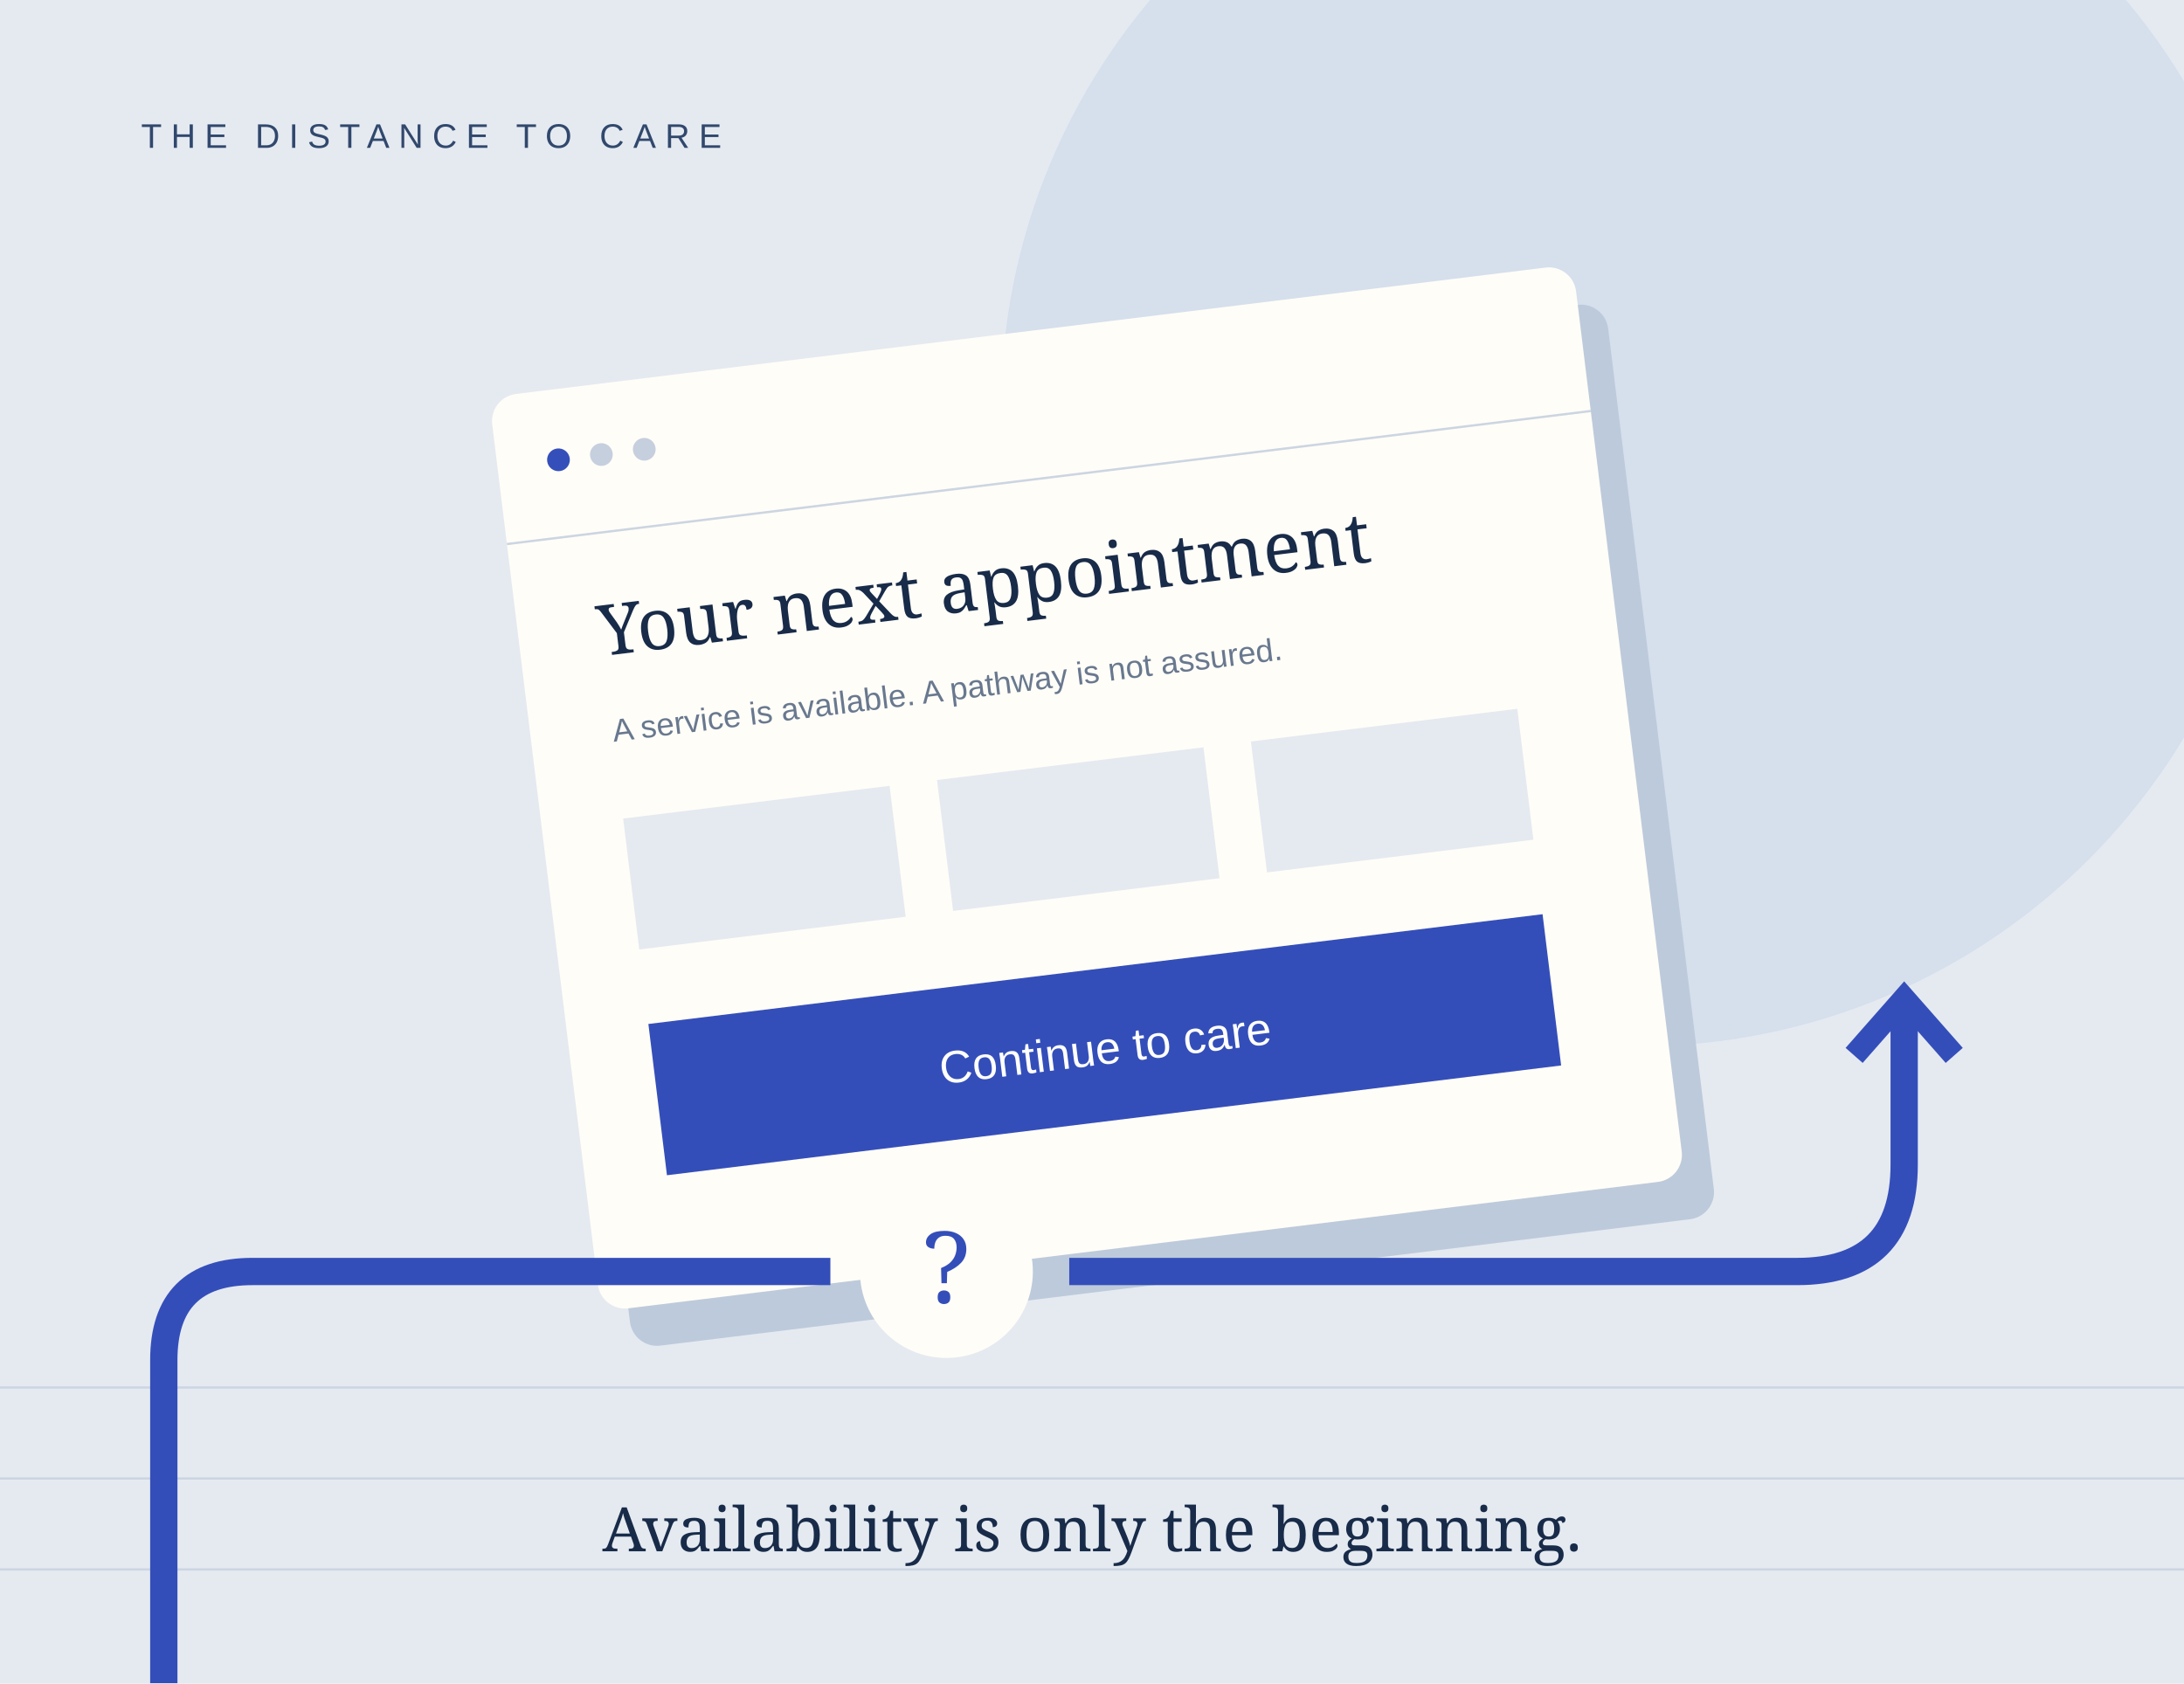
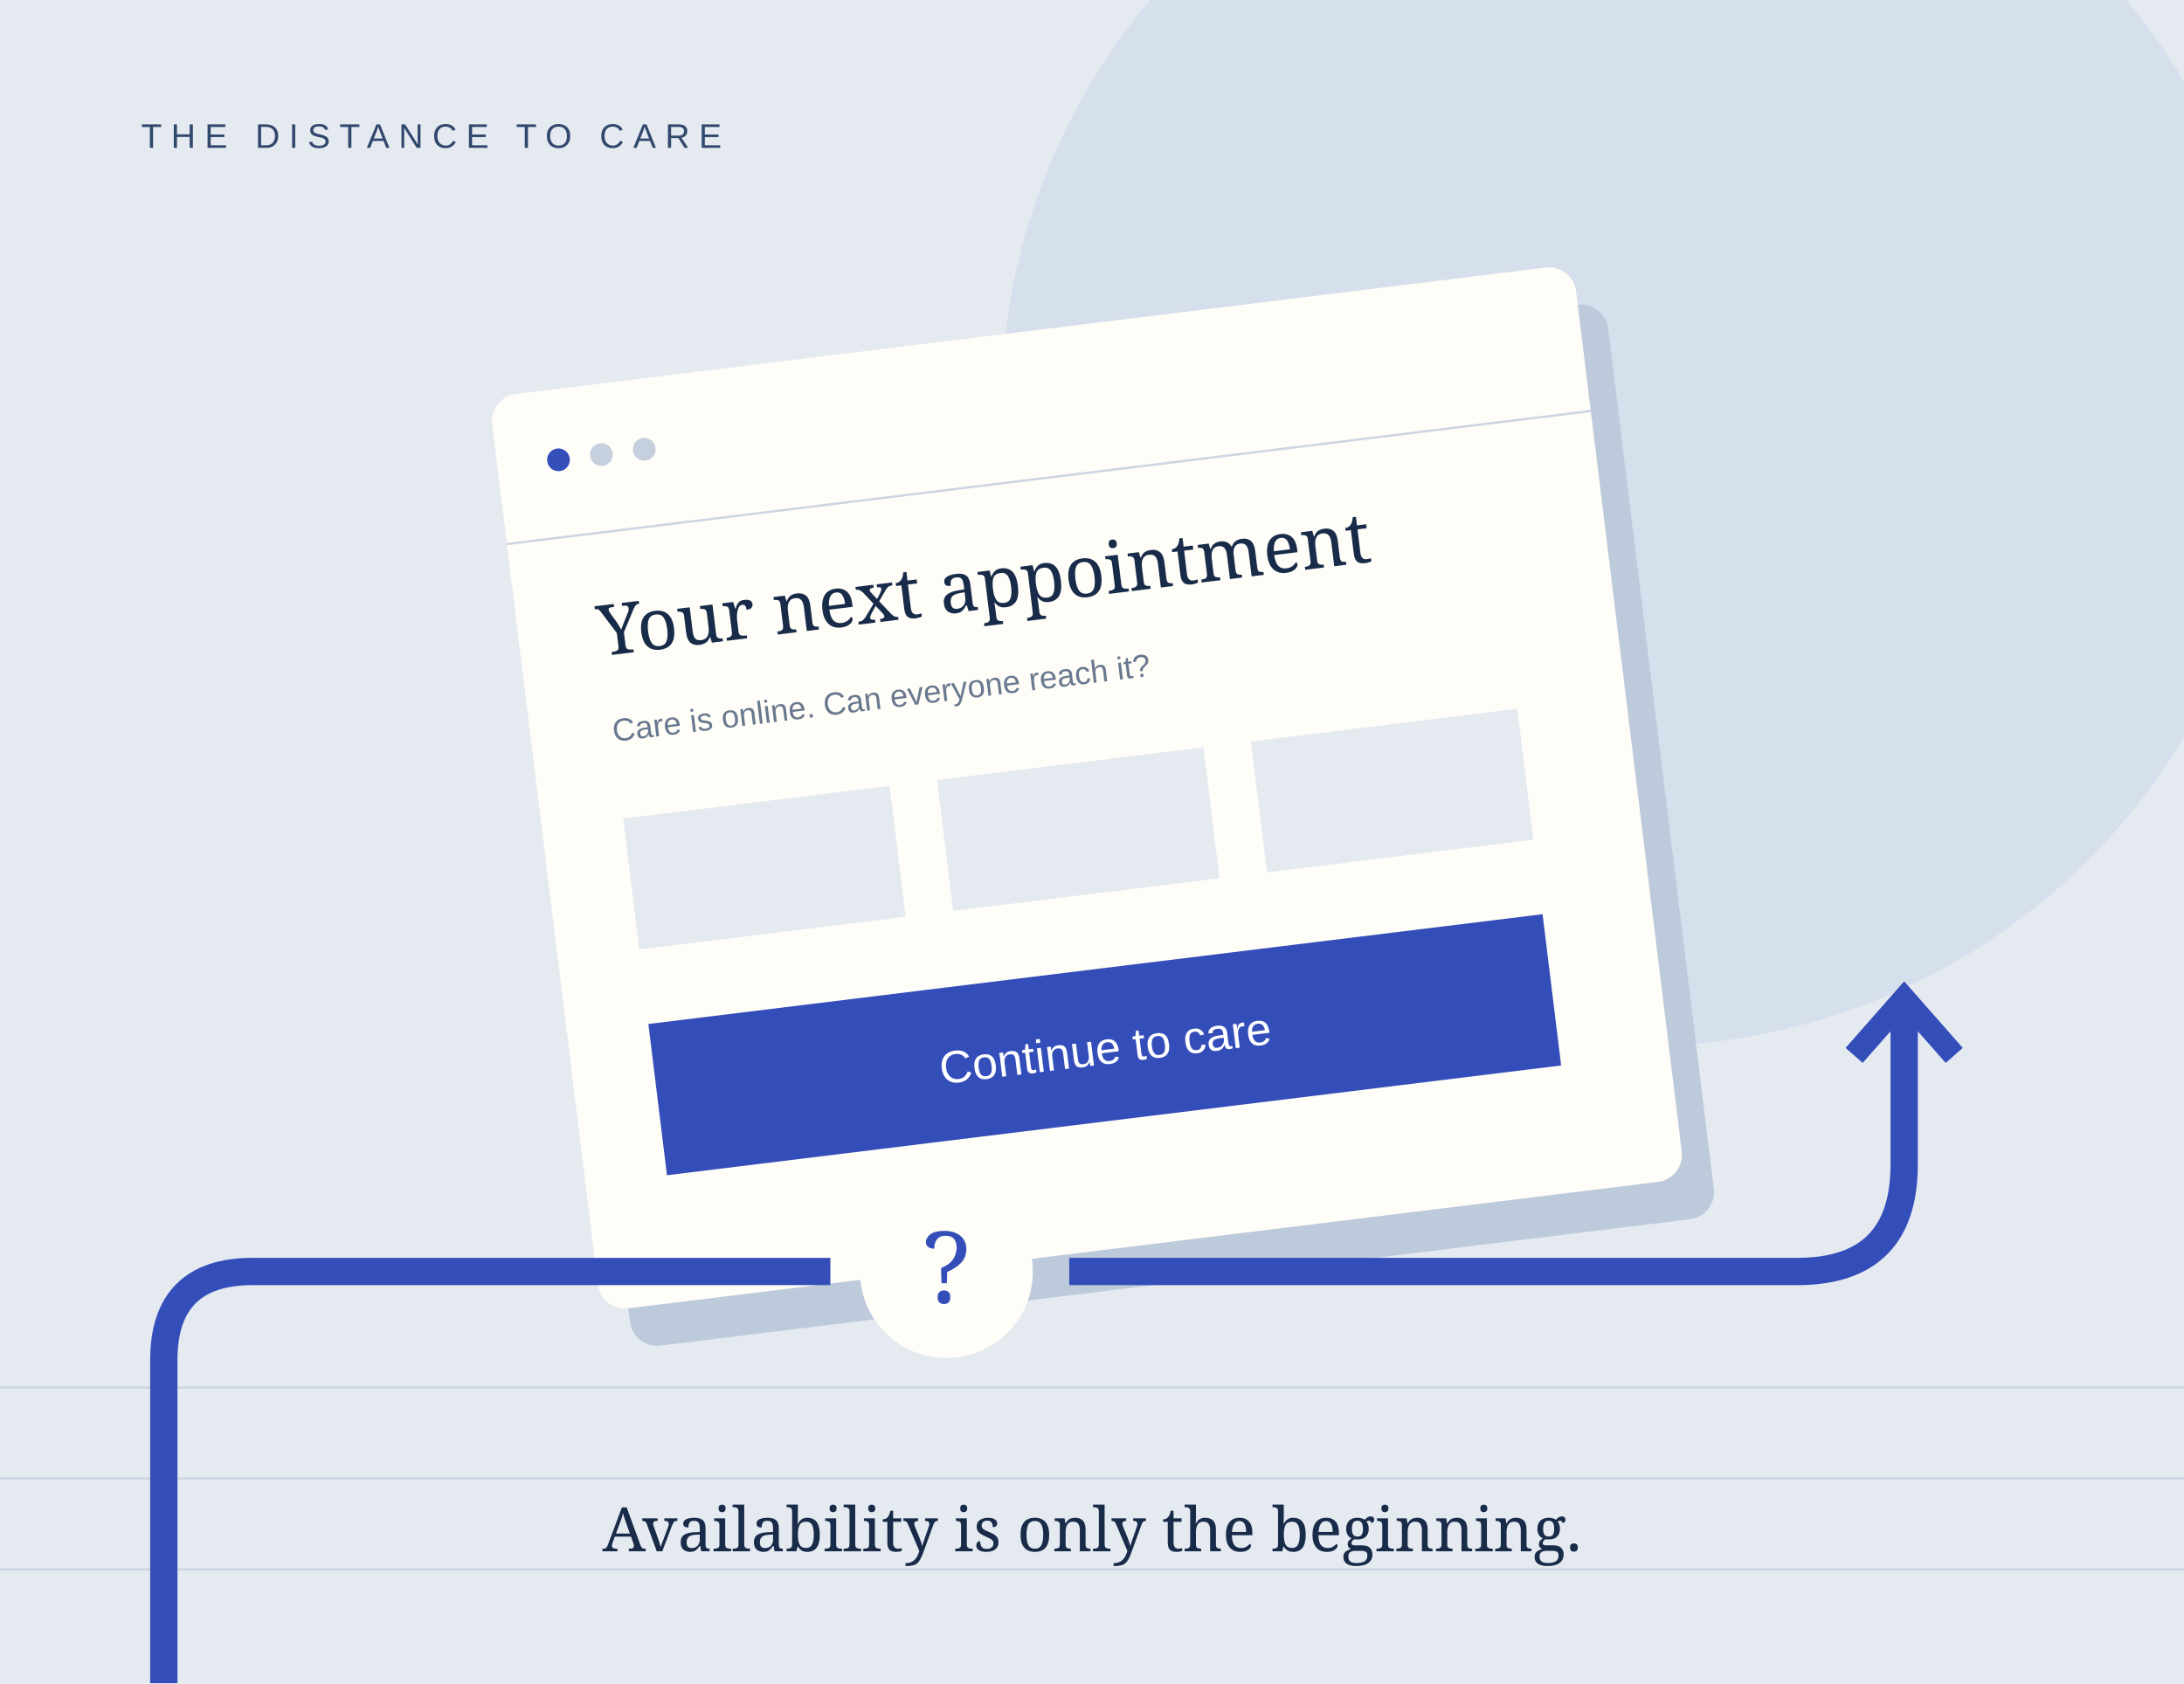
<svg xmlns="http://www.w3.org/2000/svg" width="960" height="740" viewBox="0 0 960 740">
  <rect width="960" height="740" fill="#e5eaf1" />
  <path d="M0 610H960M0 650H960M0 690H960" stroke="#ccd5e2" />
  <circle cx="720" cy="180" r="280" fill="#d6dfec" />
  <text x="62" y="65" font-family="Arial,sans-serif" font-size="15" letter-spacing="4" fill="#31486d">THE DISTANCE TO CARE</text>
  <g transform="translate(240 145) rotate(-7 230 220)">
    <rect x="12" y="18" width="480" height="405" rx="12" fill="#bdcadb" />
    <rect width="480" height="405" rx="12" fill="#fffdf7" />
    <path d="M0 65H480" stroke="#ccd5e2" />
    <circle cx="27" cy="31" r="5" fill="#354fba" />
    <circle cx="46" cy="31" r="5" fill="#c6cfde" />
    <circle cx="65" cy="31" r="5" fill="#c6cfde" />
    <text x="35" y="119" font-family="Georgia,serif" font-size="31" fill="#182b49">Your next appointment</text>
-     <text x="36" y="157" font-family="Arial,sans-serif" font-size="14" fill="#68788f">A service is available. A pathway is not assured.</text>
+     <text x="36" y="157" font-family="Arial,sans-serif" font-size="14" fill="#68788f">Care is online. Can everyone reach it?</text>
    <g fill="#e5eaf1">
      <rect x="36" y="191" width="118" height="58" />
      <rect x="175" y="191" width="118" height="58" />
      <rect x="314" y="191" width="118" height="58" />
    </g>
    <rect x="36" y="282" width="396" height="67" fill="#344eb9" />
    <text x="234" y="324" text-anchor="middle" font-family="Arial,sans-serif" font-size="20" fill="white">Continue to care</text>
  </g>
  <path d="M72 740V598Q72 559 111 559H365" fill="none" stroke="#344eb9" stroke-width="12" />
  <path d="M470 559H790Q837 559 837 512V441" fill="none" stroke="#344eb9" stroke-width="12" />
  <path d="M815 464L837 439L859 464" fill="none" stroke="#344eb9" stroke-width="10" />
  <circle cx="416" cy="559" r="38" fill="#fffdf7" />
  <text x="416" y="573" text-anchor="middle" font-family="Georgia,serif" font-size="44" fill="#344eb9">?</text>
  <text x="480" y="682" text-anchor="middle" font-family="Georgia,serif" font-size="27" fill="#182b49">Availability is only the beginning.</text>
</svg>
